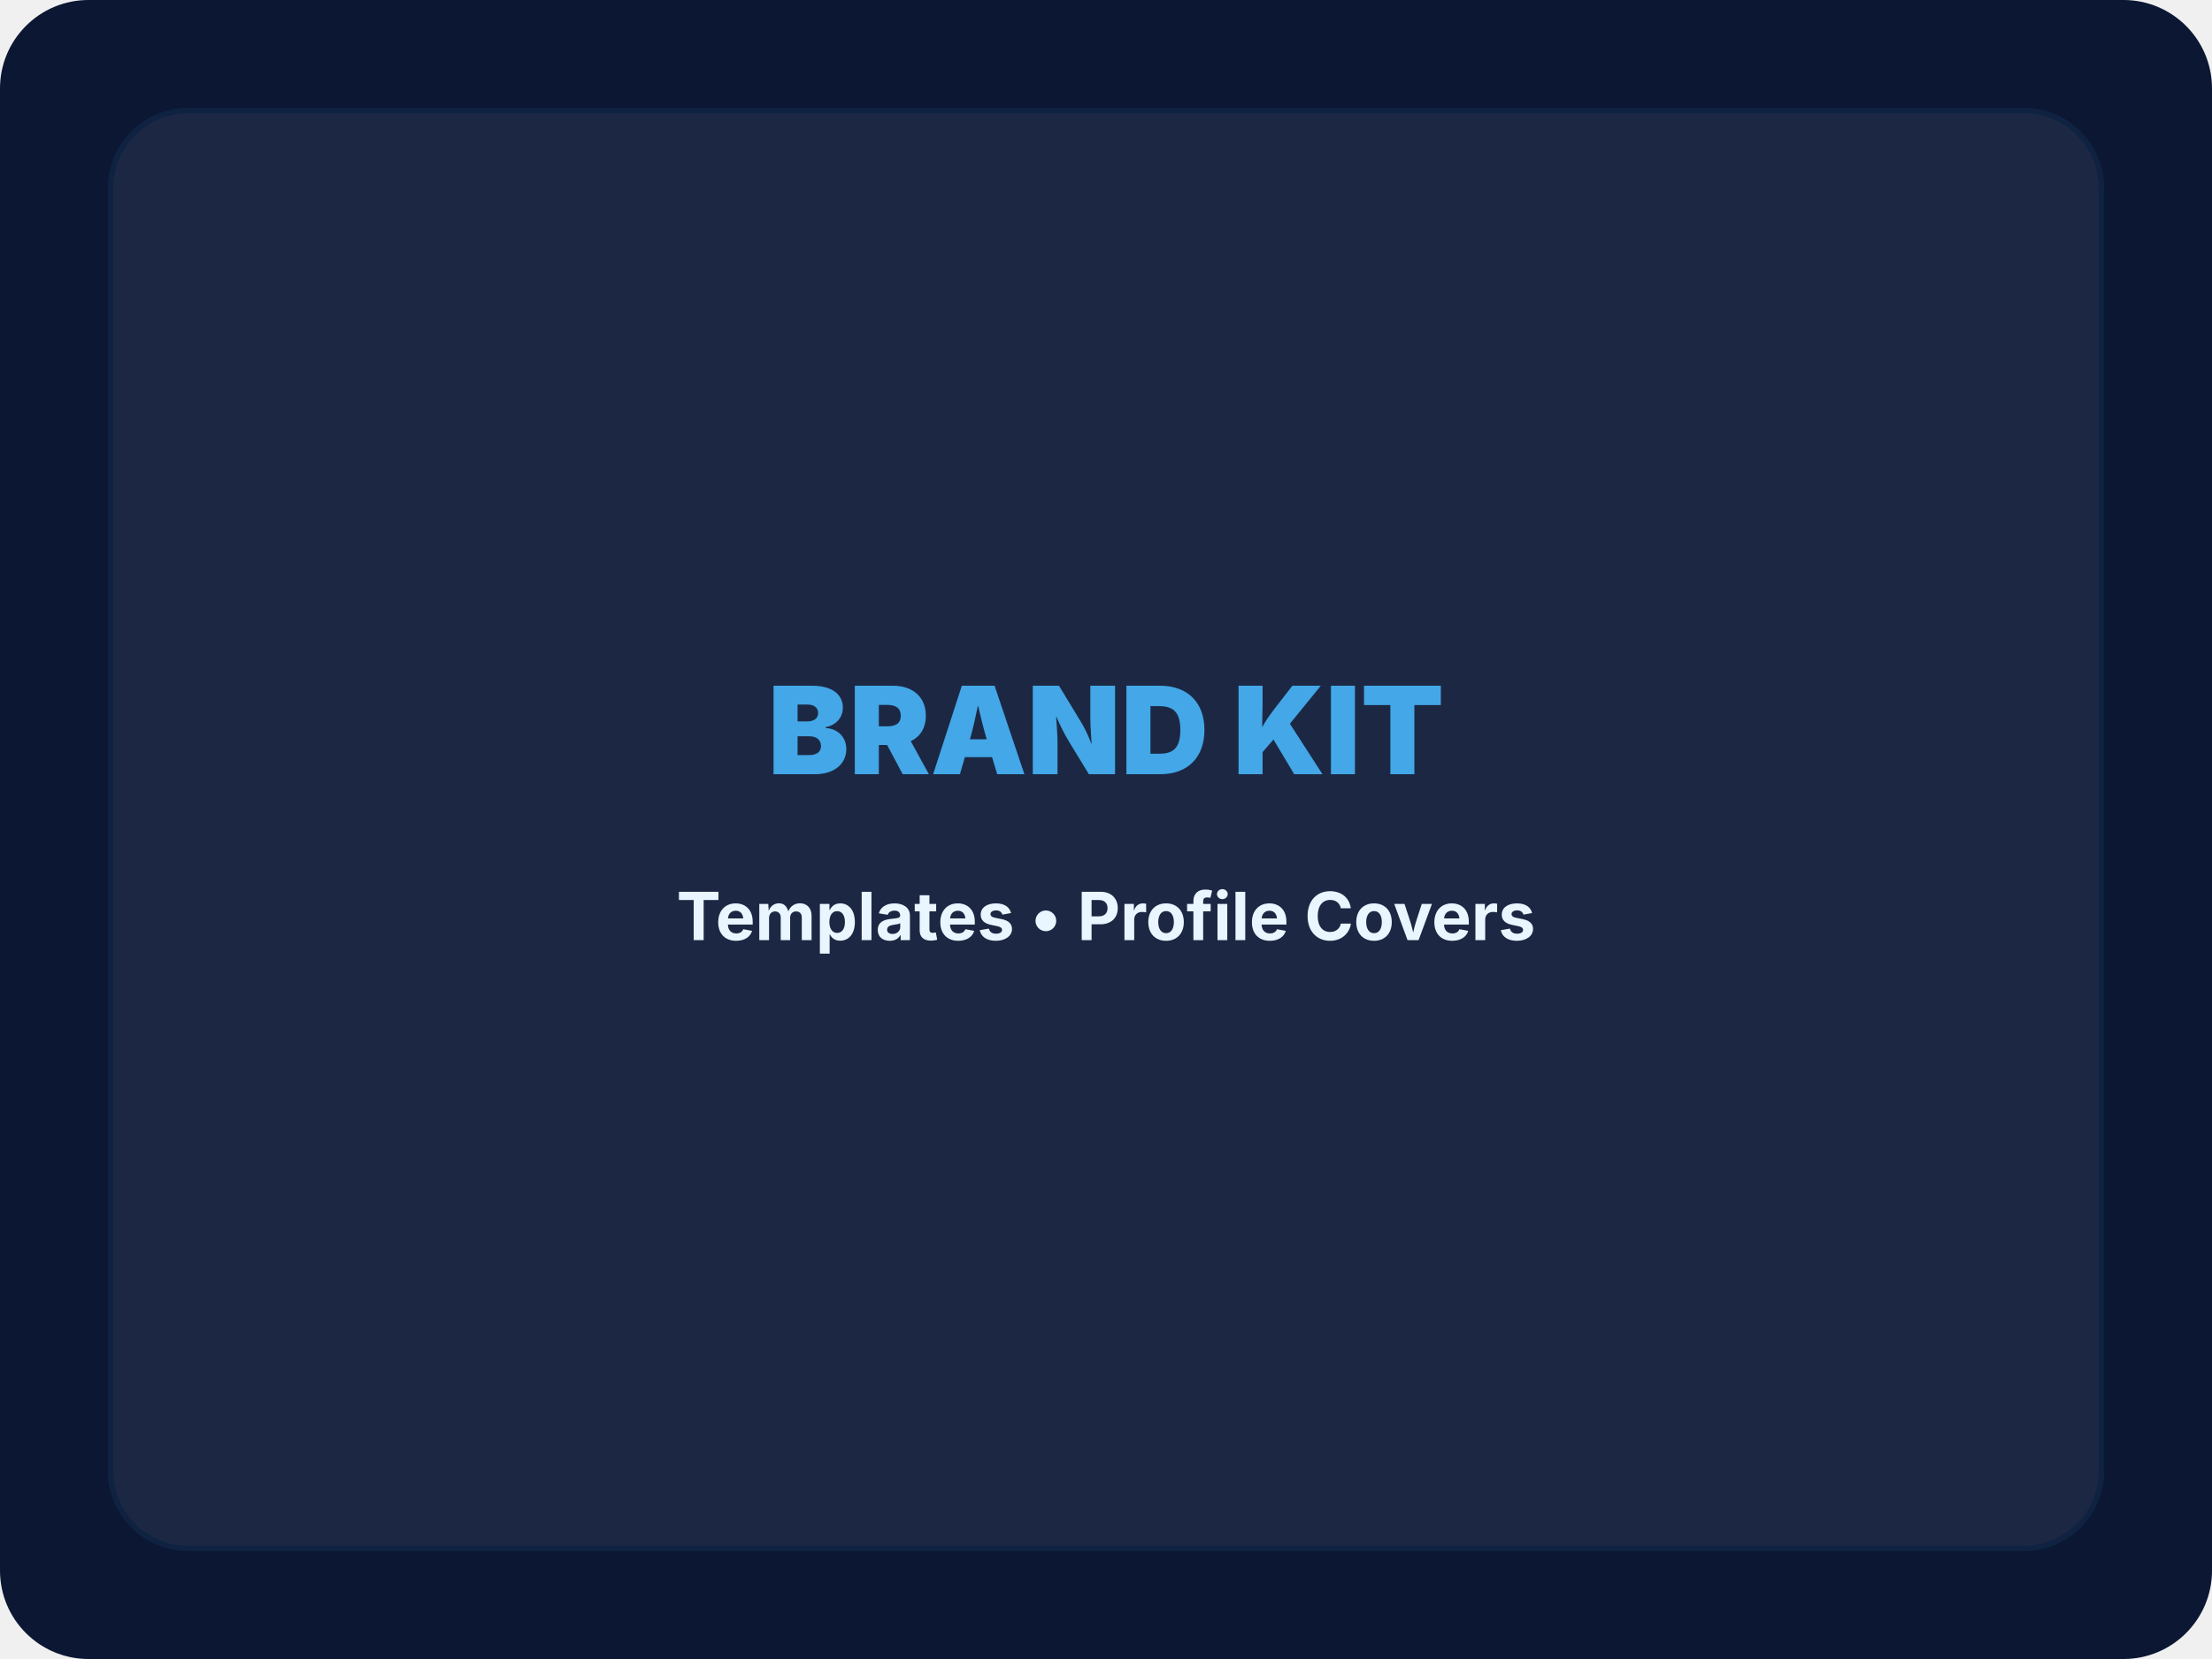
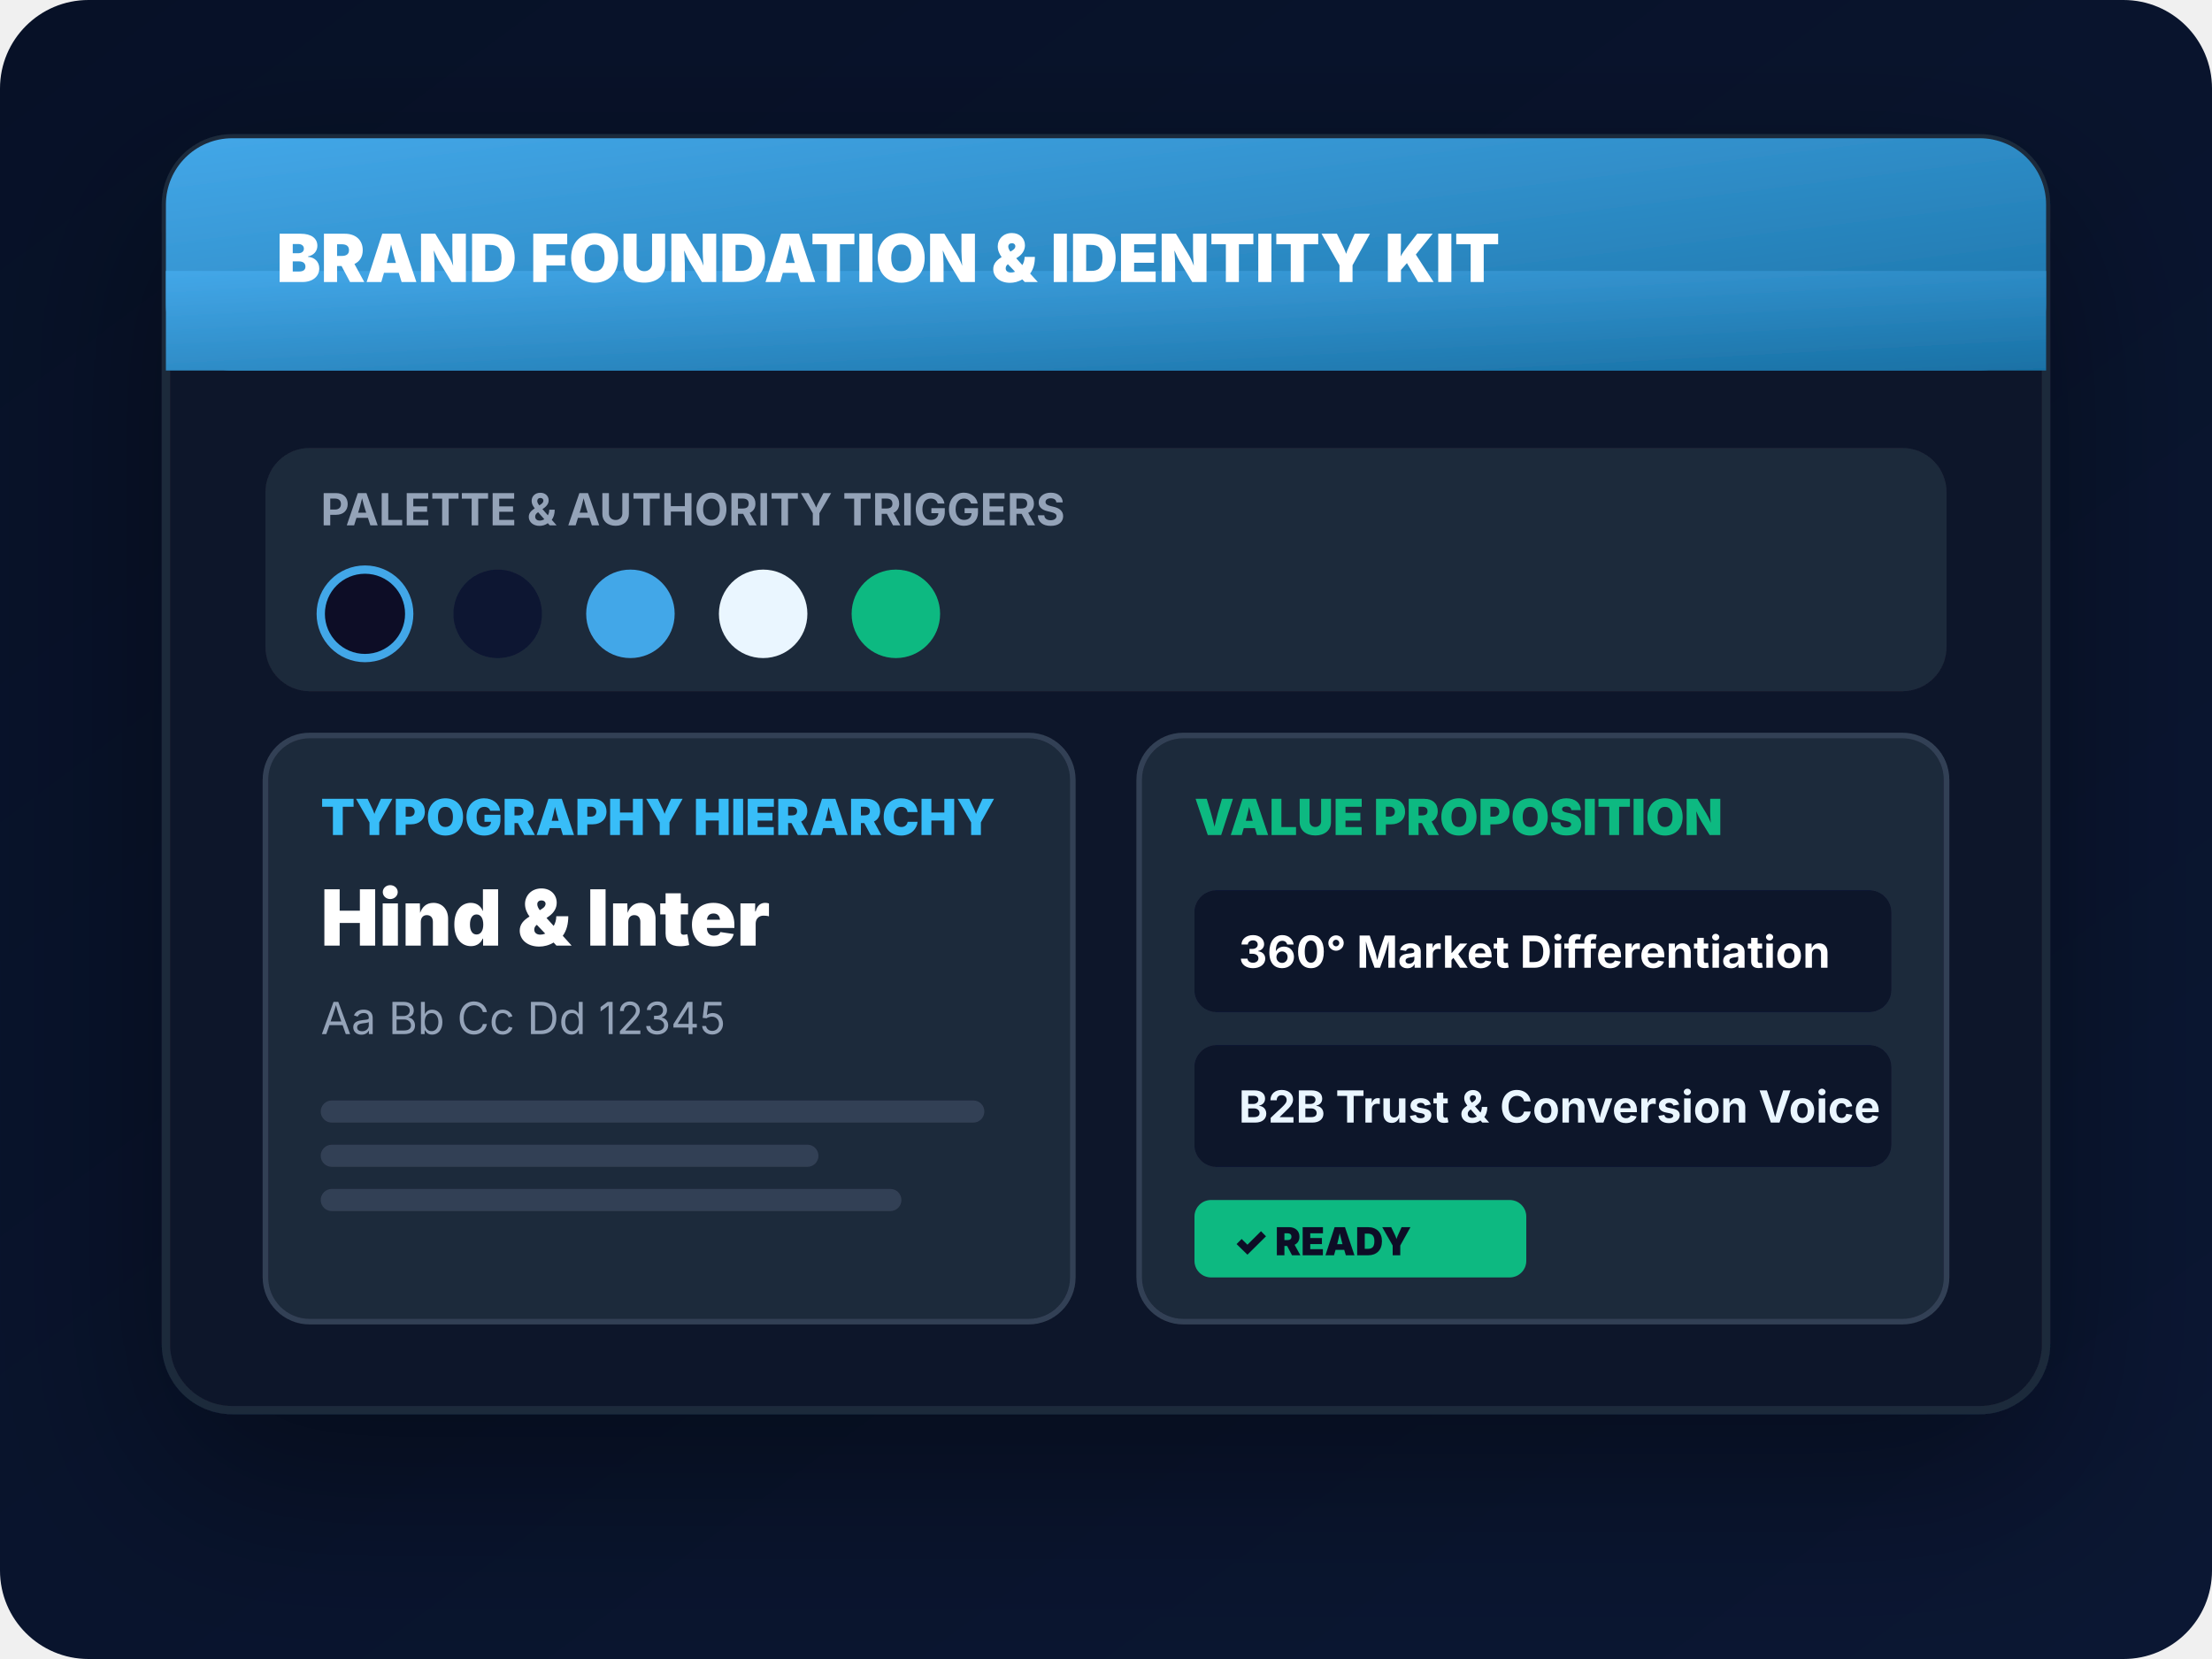
- <svg xmlns="http://www.w3.org/2000/svg" viewBox="0 0 400 300">
-   <rect width="400" height="300" rx="16" fill="#0B1733" />
-   <rect x="20" y="20" width="360" height="260" rx="14" fill="#EAF6FF" opacity="0.08" stroke="#43A7E8" />
-   <text x="200" y="140" text-anchor="middle" font-family="Inter, sans-serif" font-weight="900" font-size="22" fill="#43A7E8">BRAND KIT</text>
-   <text x="200" y="170" text-anchor="middle" font-family="Inter, sans-serif" font-weight="700" font-size="12" fill="#EAF6FF">Templates • Profile Covers</text>
+ <svg xmlns="http://www.w3.org/2000/svg" viewBox="0 0 400 300" width="100%" height="100%">
+   <defs>
+     <linearGradient id="bgBrand" x1="0%" y1="0%" x2="100%" y2="100%">
+       <stop offset="0%" stop-color="#071127" />
+       <stop offset="100%" stop-color="#0B1733" />
+     </linearGradient>
+     <linearGradient id="gradAccent" x1="0%" y1="0%" x2="100%" y2="100%">
+       <stop offset="0%" stop-color="#43A7E8" />
+       <stop offset="100%" stop-color="#1971A5" />
+     </linearGradient>
+     <filter id="shadowBrand" x="-20%" y="-20%" width="140%" height="140%">
+       <feDropShadow dx="0" dy="12" stdDeviation="16" flood-color="#000000" flood-opacity="0.4" />
+     </filter>
+   </defs>
+   <rect width="400" height="300" rx="16" fill="url(#bgBrand)" />
+   <g filter="url(#shadowBrand)" transform="translate(30, 25)">
+     <rect x="0" y="0" width="340" height="230" rx="12" fill="#0F172A" stroke="#1E293B" stroke-width="1.5" />
+     <rect x="0" y="0" width="340" height="42" rx="12" fill="url(#gradAccent)" />
+     <rect x="0" y="24" width="340" height="18" fill="url(#gradAccent)" />
+     <text x="20" y="26" font-family="Inter, sans-serif" font-weight="900" font-size="12" fill="#FFFFFF">BRAND FOUNDATION &amp; IDENTITY KIT</text>
+     <rect x="18" y="56" width="304" height="44" rx="8" fill="#1E293B" />
+     <text x="28" y="70" font-family="Inter, sans-serif" font-size="8" font-weight="700" fill="#94A3B8">PALETTE &amp; AUTHORITY TRIGGERS</text>
+     <circle cx="36" cy="86" r="8" fill="#071127" stroke="#43A7E8" stroke-width="1.5" />
+     <circle cx="60" cy="86" r="8" fill="#0B1733" />
+     <circle cx="84" cy="86" r="8" fill="#43A7E8" />
+     <circle cx="108" cy="86" r="8" fill="#EAF6FF" />
+     <circle cx="132" cy="86" r="8" fill="#10B981" />
+     <rect x="18" y="108" width="146" height="106" rx="8" fill="#1E293B" stroke="#334155" stroke-width="1" />
+     <text x="28" y="126" font-family="Inter, sans-serif" font-size="9" font-weight="900" fill="#38BDF8">TYPOGRAPHY HIERARCHY</text>
+     <text x="28" y="146" font-family="Inter, sans-serif" font-size="14" font-weight="900" fill="#FFFFFF">Hind &amp; Inter</text>
+     <text x="28" y="162" font-family="Inter, sans-serif" font-size="8" fill="#94A3B8">Aa Bb Cc Dd 12345</text>
+     <rect x="28" y="174" width="120" height="4" rx="2" fill="#334155" />
+     <rect x="28" y="182" width="90" height="4" rx="2" fill="#334155" />
+     <rect x="28" y="190" width="105" height="4" rx="2" fill="#334155" />
+     <rect x="176" y="108" width="146" height="106" rx="8" fill="#1E293B" stroke="#334155" stroke-width="1" />
+     <text x="186" y="126" font-family="Inter, sans-serif" font-size="9" font-weight="900" fill="#10B981">VALUE PROPOSITION</text>
+     <rect x="186" y="136" width="126" height="22" rx="4" fill="#0B132B" />
+     <text x="194" y="150" font-family="Inter, sans-serif" font-size="8" font-weight="700" fill="#FFFFFF">360° Market Differentiation</text>
+     <rect x="186" y="164" width="126" height="22" rx="4" fill="#0B132B" />
+     <text x="194" y="178" font-family="Inter, sans-serif" font-size="8" font-weight="700" fill="#EAF6FF">B2B Trust &amp; Conversion Voice</text>
+     <rect x="186" y="192" width="60" height="14" rx="3" fill="#10B981" />
+     <text x="193" y="202" font-family="Inter, sans-serif" font-size="7" font-weight="900" fill="#071127">✓ READY</text>
+   </g>
</svg>
